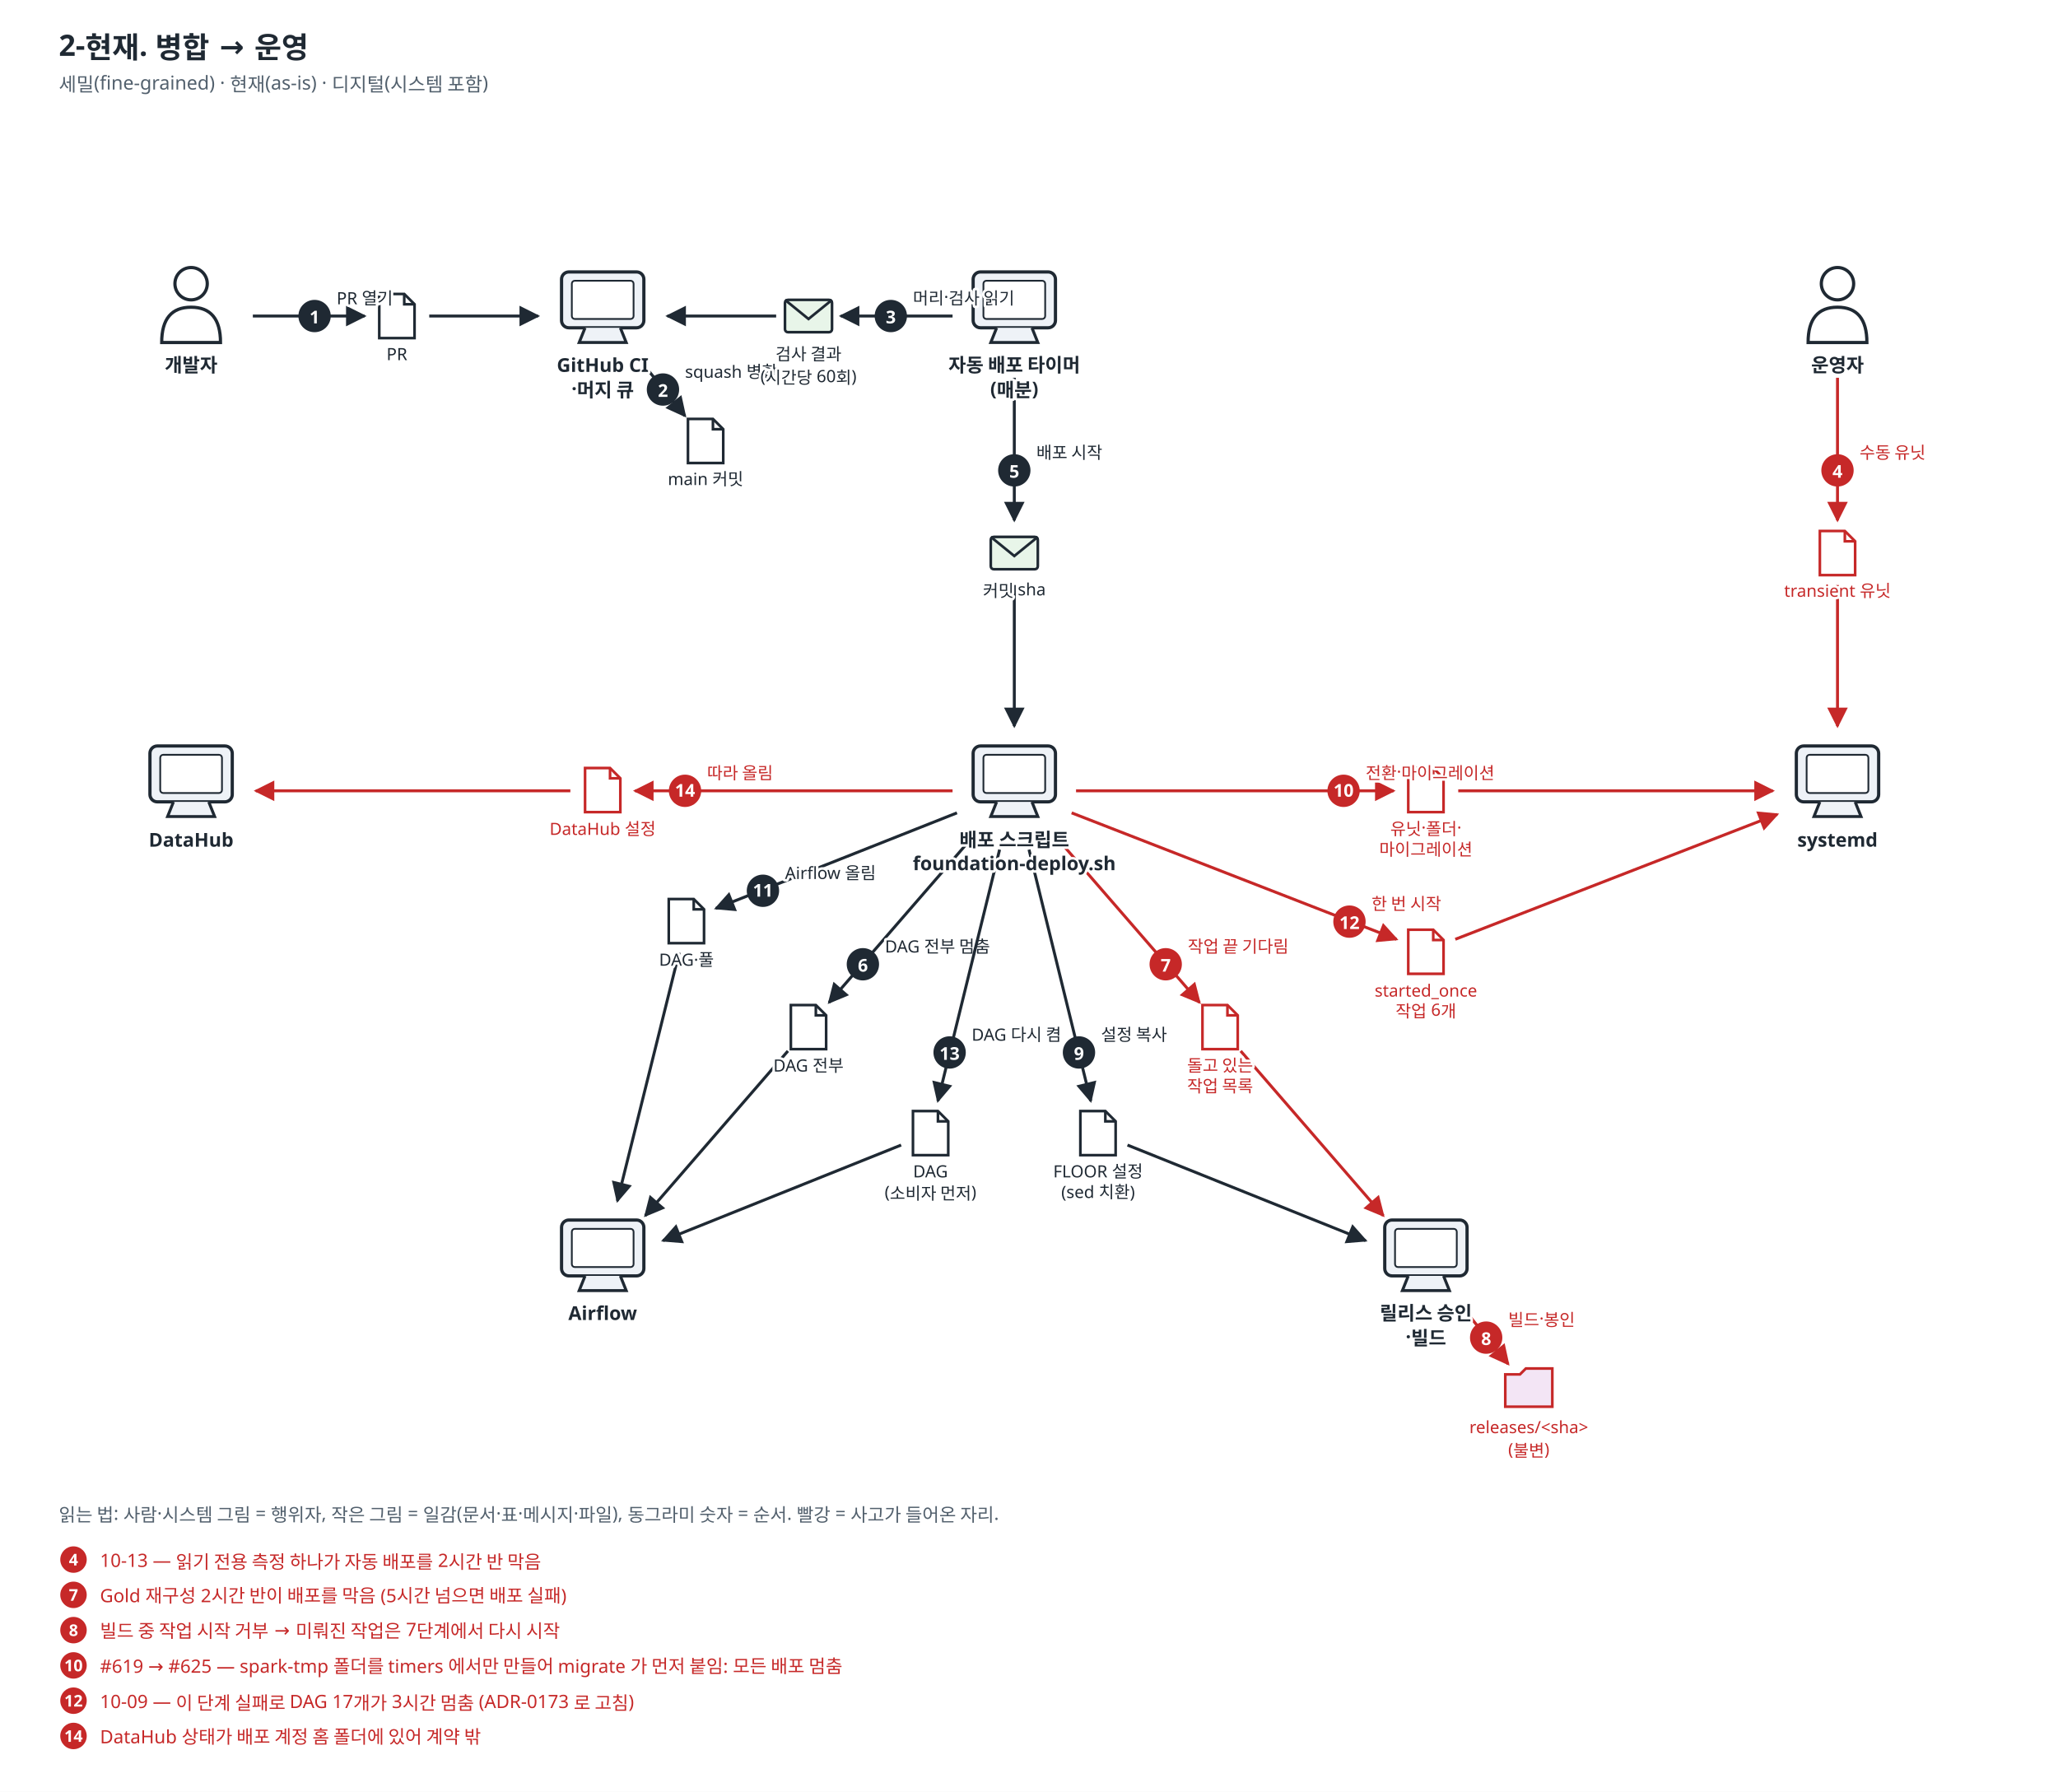
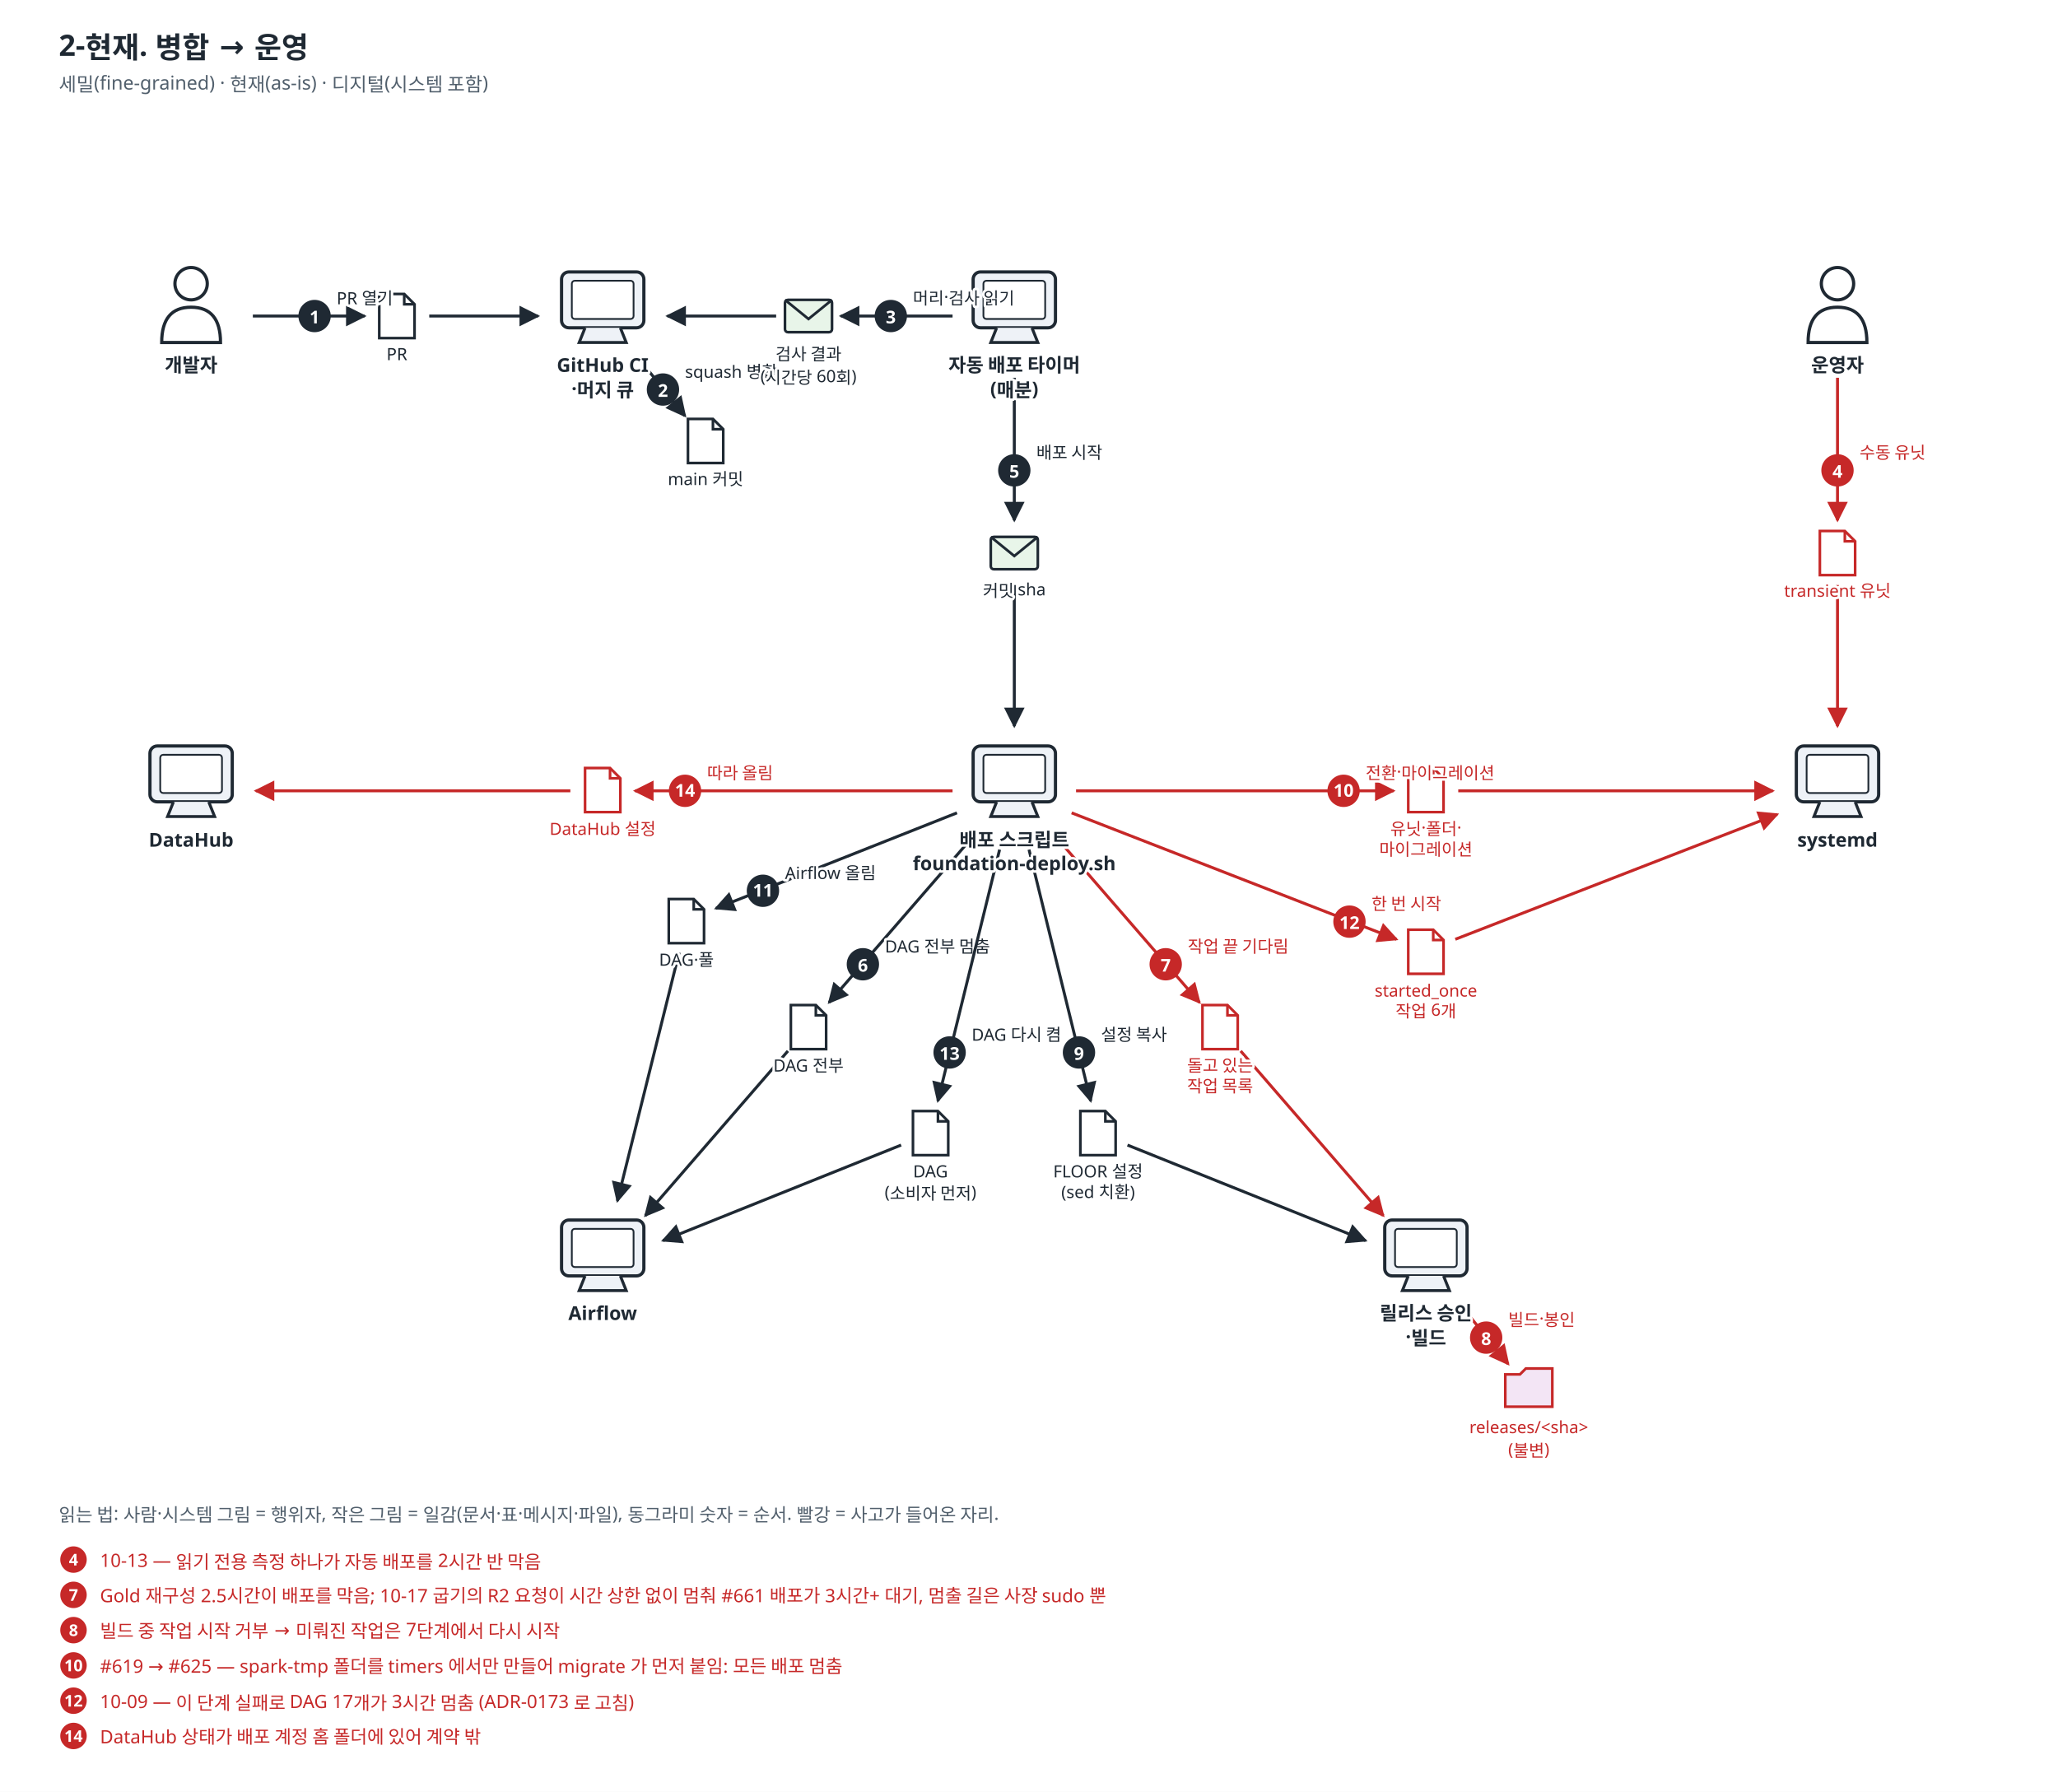
<svg xmlns="http://www.w3.org/2000/svg" viewBox="0 0 1400 1219" width="1400" height="1219" font-family="Pretendard, 'Noto Sans KR', 'Malgun Gothic', 'Apple SD Gothic Neo', sans-serif" role="img" aria-labelledby="t">
  <defs>
    <marker id="arr" viewBox="0 0 10 10" refX="9" refY="5" markerWidth="7" markerHeight="7" orient="auto-start-reverse">
      <path d="M0 0 L10 5 L0 10 z" fill="#1f2933" />
    </marker>
    <marker id="arrRed" viewBox="0 0 10 10" refX="9" refY="5" markerWidth="7" markerHeight="7" orient="auto-start-reverse">
      <path d="M0 0 L10 5 L0 10 z" fill="#c62828" />
    </marker>
  </defs>
  <rect width="100%" height="100%" fill="#ffffff" />
  <text x="40" y="38" font-size="20" font-weight="bold" fill="#1f2933" text-anchor="start" stroke="#ffffff" stroke-width="3.5" paint-order="stroke" stroke-linejoin="round">2-현재. 병합 → 운영</text>
  <text x="40" y="62" font-size="13" font-weight="normal" fill="#52606d" text-anchor="start" stroke="#ffffff" stroke-width="3.5" paint-order="stroke" stroke-linejoin="round">세밀(fine-grained) · 현재(as-is) · 디지털(시스템 포함)</text>
  <circle cx="130" cy="193" r="11" fill="#fff" stroke="#1f2933" stroke-width="2.2" />
  <path d="M110 233 Q110 209 130 209 Q150 209 150 233 Z" fill="#fff" stroke="#1f2933" stroke-width="2.2" />
  <rect x="382" y="185" width="56" height="38" rx="5" fill="#eef2f7" stroke="#1f2933" stroke-width="2.2" />
  <rect x="389" y="191" width="42" height="26" rx="2" fill="#fff" stroke="#1f2933" stroke-width="1.2" />
  <path d="M398 223 L394 233 L426 233 L422 223" fill="#eef2f7" stroke="#1f2933" stroke-width="2" />
  <rect x="662" y="185" width="56" height="38" rx="5" fill="#eef2f7" stroke="#1f2933" stroke-width="2.2" />
  <rect x="669" y="191" width="42" height="26" rx="2" fill="#fff" stroke="#1f2933" stroke-width="1.2" />
  <path d="M678 223 L674 233 L706 233 L702 223" fill="#eef2f7" stroke="#1f2933" stroke-width="2" />
  <circle cx="1250" cy="193" r="11" fill="#fff" stroke="#1f2933" stroke-width="2.2" />
  <path d="M1230 233 Q1230 209 1250 209 Q1270 209 1270 233 Z" fill="#fff" stroke="#1f2933" stroke-width="2.2" />
  <rect x="1222" y="507.5" width="56" height="38" rx="5" fill="#eef2f7" stroke="#1f2933" stroke-width="2.2" />
  <rect x="1229" y="513.5" width="42" height="26" rx="2" fill="#fff" stroke="#1f2933" stroke-width="1.2" />
  <path d="M1238 545.5 L1234 555.5 L1266 555.5 L1262 545.5" fill="#eef2f7" stroke="#1f2933" stroke-width="2" />
  <rect x="662" y="507.5" width="56" height="38" rx="5" fill="#eef2f7" stroke="#1f2933" stroke-width="2.2" />
  <rect x="669" y="513.5" width="42" height="26" rx="2" fill="#fff" stroke="#1f2933" stroke-width="1.2" />
  <path d="M678 545.5 L674 555.5 L706 555.5 L702 545.5" fill="#eef2f7" stroke="#1f2933" stroke-width="2" />
  <rect x="382" y="830" width="56" height="38" rx="5" fill="#eef2f7" stroke="#1f2933" stroke-width="2.2" />
  <rect x="389" y="836" width="42" height="26" rx="2" fill="#fff" stroke="#1f2933" stroke-width="1.2" />
  <path d="M398 868 L394 878 L426 878 L422 868" fill="#eef2f7" stroke="#1f2933" stroke-width="2" />
  <rect x="942" y="830" width="56" height="38" rx="5" fill="#eef2f7" stroke="#1f2933" stroke-width="2.2" />
  <rect x="949" y="836" width="42" height="26" rx="2" fill="#fff" stroke="#1f2933" stroke-width="1.2" />
  <path d="M958 868 L954 878 L986 878 L982 868" fill="#eef2f7" stroke="#1f2933" stroke-width="2" />
  <rect x="102" y="507.5" width="56" height="38" rx="5" fill="#eef2f7" stroke="#1f2933" stroke-width="2.2" />
  <rect x="109" y="513.5" width="42" height="26" rx="2" fill="#fff" stroke="#1f2933" stroke-width="1.2" />
  <path d="M118 545.5 L114 555.5 L146 555.5 L142 545.5" fill="#eef2f7" stroke="#1f2933" stroke-width="2" />
  <line x1="172" y1="215" x2="248" y2="215" stroke="#1f2933" stroke-width="2" marker-end="url(#arr)" />
  <line x1="292" y1="215" x2="366" y2="215" stroke="#1f2933" stroke-width="2" marker-end="url(#arr)" />
  <path d="M258.0 200.0 L275.0 200.0 L282.0 207.0 L282.0 230.0 L258.0 230.0 Z" fill="#fff" stroke="#1f2933" stroke-width="1.8" />
  <path d="M275.0 200.0 L275.0 207.0 L282.0 207.0" fill="none" stroke="#1f2933" stroke-width="1.8" />
  <text x="270" y="245" font-size="11.5" font-weight="normal" fill="#1f2933" text-anchor="middle" stroke="#ffffff" stroke-width="3.5" paint-order="stroke" stroke-linejoin="round">PR</text>
  <circle cx="214" cy="215" r="11" fill="#1f2933" />
  <text x="214" y="220" font-size="12" font-weight="bold" fill="#fff" text-anchor="middle">1</text>
  <text x="229" y="207" font-size="11.5" font-weight="normal" fill="#1f2933" text-anchor="start" stroke="#ffffff" stroke-width="3.5" paint-order="stroke" stroke-linejoin="round">PR 열기</text>
  <line x1="437" y1="247" x2="466" y2="283" stroke="#1f2933" stroke-width="2" marker-end="url(#arr)" />
  <path d="M468.0 285.0 L485.0 285.0 L492.0 292.0 L492.0 315.0 L468.0 315.0 Z" fill="#fff" stroke="#1f2933" stroke-width="1.8" />
  <path d="M485.0 285.0 L485.0 292.0 L492.0 292.0" fill="none" stroke="#1f2933" stroke-width="1.8" />
  <text x="480" y="330" font-size="11.5" font-weight="normal" fill="#1f2933" text-anchor="middle" stroke="#ffffff" stroke-width="3.5" paint-order="stroke" stroke-linejoin="round">main 커밋</text>
  <circle cx="451" cy="265" r="11" fill="#1f2933" />
  <text x="451" y="270" font-size="12" font-weight="bold" fill="#fff" text-anchor="middle">2</text>
  <text x="466" y="257" font-size="11.5" font-weight="normal" fill="#1f2933" text-anchor="start" stroke="#ffffff" stroke-width="3.5" paint-order="stroke" stroke-linejoin="round">squash 병합</text>
  <line x1="648" y1="215" x2="572" y2="215" stroke="#1f2933" stroke-width="2" marker-end="url(#arr)" />
  <line x1="528" y1="215" x2="454" y2="215" stroke="#1f2933" stroke-width="2" marker-end="url(#arr)" />
  <rect x="534.0" y="204.0" width="32" height="22" rx="2" fill="#e8f5e9" stroke="#1f2933" stroke-width="1.8" />
  <path d="M534.0 204.0 L550.0 217.0 L566.0 204.0" fill="none" stroke="#1f2933" stroke-width="1.8" />
  <text x="550" y="245" font-size="11.5" font-weight="normal" fill="#1f2933" text-anchor="middle" stroke="#ffffff" stroke-width="3.5" paint-order="stroke" stroke-linejoin="round">검사 결과</text>
  <text x="550" y="260" font-size="11.5" font-weight="normal" fill="#1f2933" text-anchor="middle" stroke="#ffffff" stroke-width="3.5" paint-order="stroke" stroke-linejoin="round">(시간당 60회)</text>
  <circle cx="606" cy="215" r="11" fill="#1f2933" />
  <text x="606" y="220" font-size="12" font-weight="bold" fill="#fff" text-anchor="middle">3</text>
  <text x="621" y="207" font-size="11.5" font-weight="normal" fill="#1f2933" text-anchor="start" stroke="#ffffff" stroke-width="3.5" paint-order="stroke" stroke-linejoin="round">머리·검사 읽기</text>
  <line x1="1250" y1="257" x2="1250" y2="354" stroke="#c62828" stroke-width="2" marker-end="url(#arrRed)" />
  <line x1="1250" y1="398" x2="1250" y2="494" stroke="#c62828" stroke-width="2" marker-end="url(#arrRed)" />
  <path d="M1238.0 361.25 L1255.0 361.25 L1262.0 368.25 L1262.0 391.25 L1238.0 391.25 Z" fill="#fff" stroke="#c62828" stroke-width="1.8" />
  <path d="M1255.0 361.25 L1255.0 368.25 L1262.0 368.25" fill="none" stroke="#c62828" stroke-width="1.8" />
  <text x="1250" y="406" font-size="11.5" font-weight="normal" fill="#c62828" text-anchor="middle" stroke="#ffffff" stroke-width="3.5" paint-order="stroke" stroke-linejoin="round">transient 유닛</text>
  <circle cx="1250" cy="320" r="11" fill="#c62828" />
  <text x="1250" y="325" font-size="12" font-weight="bold" fill="#fff" text-anchor="middle">4</text>
  <text x="1265" y="312" font-size="11.5" font-weight="normal" fill="#c62828" text-anchor="start" stroke="#ffffff" stroke-width="3.5" paint-order="stroke" stroke-linejoin="round">수동 유닛</text>
  <line x1="690" y1="257" x2="690" y2="354" stroke="#1f2933" stroke-width="2" marker-end="url(#arr)" />
  <line x1="690" y1="398" x2="690" y2="494" stroke="#1f2933" stroke-width="2" marker-end="url(#arr)" />
  <rect x="674.0" y="365.25" width="32" height="22" rx="2" fill="#e8f5e9" stroke="#1f2933" stroke-width="1.8" />
  <path d="M674.0 365.25 L690.0 378.25 L706.0 365.25" fill="none" stroke="#1f2933" stroke-width="1.8" />
  <text x="690" y="406" font-size="11.5" font-weight="normal" fill="#1f2933" text-anchor="middle" stroke="#ffffff" stroke-width="3.5" paint-order="stroke" stroke-linejoin="round">커밋 sha</text>
  <circle cx="690" cy="320" r="11" fill="#1f2933" />
  <text x="690" y="325" font-size="12" font-weight="bold" fill="#fff" text-anchor="middle">5</text>
  <text x="705" y="312" font-size="11.5" font-weight="normal" fill="#1f2933" text-anchor="start" stroke="#ffffff" stroke-width="3.5" paint-order="stroke" stroke-linejoin="round">배포 시작</text>
  <line x1="662" y1="569" x2="564" y2="682" stroke="#1f2933" stroke-width="2" marker-end="url(#arr)" />
  <line x1="536" y1="715" x2="439" y2="827" stroke="#1f2933" stroke-width="2" marker-end="url(#arr)" />
  <path d="M538.0 683.75 L555.0 683.75 L562.0 690.75 L562.0 713.75 L538.0 713.75 Z" fill="#fff" stroke="#1f2933" stroke-width="1.8" />
  <path d="M555.0 683.75 L555.0 690.75 L562.0 690.75" fill="none" stroke="#1f2933" stroke-width="1.8" />
  <text x="550" y="729" font-size="11.5" font-weight="normal" fill="#1f2933" text-anchor="middle" stroke="#ffffff" stroke-width="3.5" paint-order="stroke" stroke-linejoin="round">DAG 전부</text>
  <circle cx="587" cy="656" r="11" fill="#1f2933" />
  <text x="587" y="661" font-size="12" font-weight="bold" fill="#fff" text-anchor="middle">6</text>
  <text x="602" y="648" font-size="11.5" font-weight="normal" fill="#1f2933" text-anchor="start" stroke="#ffffff" stroke-width="3.5" paint-order="stroke" stroke-linejoin="round">DAG 전부 멈춤</text>
  <line x1="718" y1="569" x2="816" y2="682" stroke="#c62828" stroke-width="2" marker-end="url(#arrRed)" />
  <line x1="844" y1="715" x2="941" y2="827" stroke="#c62828" stroke-width="2" marker-end="url(#arrRed)" />
  <path d="M818.0 683.75 L835.0 683.75 L842.0 690.75 L842.0 713.75 L818.0 713.75 Z" fill="#fff" stroke="#c62828" stroke-width="1.8" />
  <path d="M835.0 683.75 L835.0 690.75 L842.0 690.75" fill="none" stroke="#c62828" stroke-width="1.8" />
  <text x="830" y="729" font-size="11.5" font-weight="normal" fill="#c62828" text-anchor="middle" stroke="#ffffff" stroke-width="3.5" paint-order="stroke" stroke-linejoin="round">돌고 있는</text>
  <text x="830" y="743" font-size="11.5" font-weight="normal" fill="#c62828" text-anchor="middle" stroke="#ffffff" stroke-width="3.5" paint-order="stroke" stroke-linejoin="round">작업 목록</text>
  <circle cx="793" cy="656" r="11" fill="#c62828" />
  <text x="793" y="661" font-size="12" font-weight="bold" fill="#fff" text-anchor="middle">7</text>
  <text x="808" y="648" font-size="11.5" font-weight="normal" fill="#c62828" text-anchor="start" stroke="#ffffff" stroke-width="3.5" paint-order="stroke" stroke-linejoin="round">작업 끝 기다림</text>
  <line x1="997" y1="892" x2="1026" y2="928" stroke="#c62828" stroke-width="2" marker-end="url(#arrRed)" />
  <path d="M1024.0 935.0 L1034.0 935.0 L1038.0 931.0 L1056.0 931.0 L1056.0 957.0 L1024.0 957.0 Z" fill="#f3e5f5" stroke="#c62828" stroke-width="1.8" />
  <text x="1040" y="975" font-size="11.5" font-weight="normal" fill="#c62828" text-anchor="middle" stroke="#ffffff" stroke-width="3.5" paint-order="stroke" stroke-linejoin="round">releases/&lt;sha&gt;</text>
  <text x="1040" y="990" font-size="11.5" font-weight="normal" fill="#c62828" text-anchor="middle" stroke="#ffffff" stroke-width="3.5" paint-order="stroke" stroke-linejoin="round">(불변)</text>
  <circle cx="1011" cy="910" r="11" fill="#c62828" />
  <text x="1011" y="915" font-size="12" font-weight="bold" fill="#fff" text-anchor="middle">8</text>
  <text x="1026" y="902" font-size="11.5" font-weight="normal" fill="#c62828" text-anchor="start" stroke="#ffffff" stroke-width="3.5" paint-order="stroke" stroke-linejoin="round">빌드·봉인</text>
  <line x1="700" y1="578" x2="742" y2="749" stroke="#1f2933" stroke-width="2" marker-end="url(#arr)" />
  <line x1="767" y1="779" x2="929" y2="844" stroke="#1f2933" stroke-width="2" marker-end="url(#arr)" />
  <path d="M734.938 755.866 L751.938 755.866 L758.938 762.866 L758.938 785.866 L734.938 785.866 Z" fill="#fff" stroke="#1f2933" stroke-width="1.8" />
  <path d="M751.938 755.866 L751.938 762.866 L758.938 762.866" fill="none" stroke="#1f2933" stroke-width="1.8" />
  <text x="747" y="801" font-size="11.5" font-weight="normal" fill="#1f2933" text-anchor="middle" stroke="#ffffff" stroke-width="3.5" paint-order="stroke" stroke-linejoin="round">FLOOR 설정</text>
  <text x="747" y="815" font-size="11.5" font-weight="normal" fill="#1f2933" text-anchor="middle" stroke="#ffffff" stroke-width="3.5" paint-order="stroke" stroke-linejoin="round">(sed 치환)</text>
  <circle cx="734" cy="716" r="11" fill="#1f2933" />
  <text x="734" y="721" font-size="12" font-weight="bold" fill="#fff" text-anchor="middle">9</text>
  <text x="749" y="708" font-size="11.5" font-weight="normal" fill="#1f2933" text-anchor="start" stroke="#ffffff" stroke-width="3.5" paint-order="stroke" stroke-linejoin="round">설정 복사</text>
  <line x1="732" y1="538" x2="948" y2="538" stroke="#c62828" stroke-width="2" marker-end="url(#arrRed)" />
  <line x1="992" y1="538" x2="1206" y2="538" stroke="#c62828" stroke-width="2" marker-end="url(#arrRed)" />
  <path d="M958.0 522.5 L975.0 522.5 L982.0 529.5 L982.0 552.5 L958.0 552.5 Z" fill="#fff" stroke="#c62828" stroke-width="1.8" />
  <path d="M975.0 522.5 L975.0 529.5 L982.0 529.5" fill="none" stroke="#c62828" stroke-width="1.8" />
  <text x="970" y="568" font-size="11.5" font-weight="normal" fill="#c62828" text-anchor="middle" stroke="#ffffff" stroke-width="3.5" paint-order="stroke" stroke-linejoin="round">유닛·폴더·</text>
  <text x="970" y="582" font-size="11.5" font-weight="normal" fill="#c62828" text-anchor="middle" stroke="#ffffff" stroke-width="3.5" paint-order="stroke" stroke-linejoin="round">마이그레이션</text>
  <circle cx="914" cy="538" r="11" fill="#c62828" />
  <text x="914" y="542" font-size="12" font-weight="bold" fill="#fff" text-anchor="middle">10</text>
  <text x="929" y="530" font-size="11.5" font-weight="normal" fill="#c62828" text-anchor="start" stroke="#ffffff" stroke-width="3.5" paint-order="stroke" stroke-linejoin="round">전환·마이그레이션</text>
  <line x1="651" y1="553" x2="487" y2="618" stroke="#1f2933" stroke-width="2" marker-end="url(#arr)" />
  <line x1="462" y1="648" x2="420" y2="817" stroke="#1f2933" stroke-width="2" marker-end="url(#arr)" />
  <path d="M454.938 611.634 L471.938 611.634 L478.938 618.634 L478.938 641.634 L454.938 641.634 Z" fill="#fff" stroke="#1f2933" stroke-width="1.8" />
  <path d="M471.938 611.634 L471.938 618.634 L478.938 618.634" fill="none" stroke="#1f2933" stroke-width="1.8" />
  <text x="467" y="657" font-size="11.5" font-weight="normal" fill="#1f2933" text-anchor="middle" stroke="#ffffff" stroke-width="3.5" paint-order="stroke" stroke-linejoin="round">DAG·풀</text>
  <circle cx="519" cy="606" r="11" fill="#1f2933" />
  <text x="519" y="610" font-size="12" font-weight="bold" fill="#fff" text-anchor="middle">11</text>
  <text x="534" y="598" font-size="11.5" font-weight="normal" fill="#1f2933" text-anchor="start" stroke="#ffffff" stroke-width="3.5" paint-order="stroke" stroke-linejoin="round">Airflow 올림</text>
  <line x1="729" y1="553" x2="950" y2="639" stroke="#c62828" stroke-width="2" marker-end="url(#arrRed)" />
  <line x1="990" y1="639" x2="1209" y2="554" stroke="#c62828" stroke-width="2" marker-end="url(#arrRed)" />
  <path d="M958.0 632.5 L975.0 632.5 L982.0 639.5 L982.0 662.5 L958.0 662.5 Z" fill="#fff" stroke="#c62828" stroke-width="1.8" />
  <path d="M975.0 632.5 L975.0 639.5 L982.0 639.5" fill="none" stroke="#c62828" stroke-width="1.8" />
  <text x="970" y="678" font-size="11.5" font-weight="normal" fill="#c62828" text-anchor="middle" stroke="#ffffff" stroke-width="3.5" paint-order="stroke" stroke-linejoin="round">started_once</text>
  <text x="970" y="692" font-size="11.5" font-weight="normal" fill="#c62828" text-anchor="middle" stroke="#ffffff" stroke-width="3.5" paint-order="stroke" stroke-linejoin="round">작업 6개</text>
  <circle cx="918" cy="627" r="11" fill="#c62828" />
  <text x="918" y="632" font-size="12" font-weight="bold" fill="#fff" text-anchor="middle">12</text>
  <text x="933" y="619" font-size="11.5" font-weight="normal" fill="#c62828" text-anchor="start" stroke="#ffffff" stroke-width="3.5" paint-order="stroke" stroke-linejoin="round">한 번 시작</text>
  <line x1="680" y1="578" x2="638" y2="749" stroke="#1f2933" stroke-width="2" marker-end="url(#arr)" />
  <line x1="613" y1="779" x2="451" y2="844" stroke="#1f2933" stroke-width="2" marker-end="url(#arr)" />
  <path d="M621.062 755.866 L638.062 755.866 L645.062 762.866 L645.062 785.866 L621.062 785.866 Z" fill="#fff" stroke="#1f2933" stroke-width="1.8" />
  <path d="M638.062 755.866 L638.062 762.866 L645.062 762.866" fill="none" stroke="#1f2933" stroke-width="1.8" />
  <text x="633" y="801" font-size="11.5" font-weight="normal" fill="#1f2933" text-anchor="middle" stroke="#ffffff" stroke-width="3.5" paint-order="stroke" stroke-linejoin="round">DAG</text>
  <text x="633" y="815" font-size="11.5" font-weight="normal" fill="#1f2933" text-anchor="middle" stroke="#ffffff" stroke-width="3.5" paint-order="stroke" stroke-linejoin="round">(소비자 먼저)</text>
  <circle cx="646" cy="716" r="11" fill="#1f2933" />
  <text x="646" y="721" font-size="12" font-weight="bold" fill="#fff" text-anchor="middle">13</text>
  <text x="661" y="708" font-size="11.5" font-weight="normal" fill="#1f2933" text-anchor="start" stroke="#ffffff" stroke-width="3.5" paint-order="stroke" stroke-linejoin="round">DAG 다시 켬</text>
  <line x1="648" y1="538" x2="432" y2="538" stroke="#c62828" stroke-width="2" marker-end="url(#arrRed)" />
  <line x1="388" y1="538" x2="174" y2="538" stroke="#c62828" stroke-width="2" marker-end="url(#arrRed)" />
  <path d="M398.0 522.5 L415.0 522.5 L422.0 529.5 L422.0 552.5 L398.0 552.5 Z" fill="#fff" stroke="#c62828" stroke-width="1.8" />
  <path d="M415.0 522.5 L415.0 529.5 L422.0 529.5" fill="none" stroke="#c62828" stroke-width="1.8" />
  <text x="410" y="568" font-size="11.5" font-weight="normal" fill="#c62828" text-anchor="middle" stroke="#ffffff" stroke-width="3.5" paint-order="stroke" stroke-linejoin="round">DataHub 설정</text>
  <circle cx="466" cy="538" r="11" fill="#c62828" />
  <text x="466" y="542" font-size="12" font-weight="bold" fill="#fff" text-anchor="middle">14</text>
  <text x="481" y="530" font-size="11.5" font-weight="normal" fill="#c62828" text-anchor="start" stroke="#ffffff" stroke-width="3.5" paint-order="stroke" stroke-linejoin="round">따라 올림</text>
  <text x="130" y="253" font-size="13" font-weight="bold" fill="#1f2933" text-anchor="middle" stroke="#ffffff" stroke-width="3.5" paint-order="stroke" stroke-linejoin="round">개발자</text>
  <text x="410" y="253" font-size="13" font-weight="bold" fill="#1f2933" text-anchor="middle" stroke="#ffffff" stroke-width="3.5" paint-order="stroke" stroke-linejoin="round">GitHub CI</text>
  <text x="410" y="269" font-size="13" font-weight="bold" fill="#1f2933" text-anchor="middle" stroke="#ffffff" stroke-width="3.5" paint-order="stroke" stroke-linejoin="round">·머지 큐</text>
  <text x="690" y="253" font-size="13" font-weight="bold" fill="#1f2933" text-anchor="middle" stroke="#ffffff" stroke-width="3.5" paint-order="stroke" stroke-linejoin="round">자동 배포 타이머</text>
  <text x="690" y="269" font-size="13" font-weight="bold" fill="#1f2933" text-anchor="middle" stroke="#ffffff" stroke-width="3.5" paint-order="stroke" stroke-linejoin="round">(매분)</text>
  <text x="1250" y="253" font-size="13" font-weight="bold" fill="#1f2933" text-anchor="middle" stroke="#ffffff" stroke-width="3.5" paint-order="stroke" stroke-linejoin="round">운영자</text>
  <text x="1250" y="576" font-size="13" font-weight="bold" fill="#1f2933" text-anchor="middle" stroke="#ffffff" stroke-width="3.5" paint-order="stroke" stroke-linejoin="round">systemd</text>
  <text x="690" y="576" font-size="13" font-weight="bold" fill="#1f2933" text-anchor="middle" stroke="#ffffff" stroke-width="3.5" paint-order="stroke" stroke-linejoin="round">배포 스크립트</text>
  <text x="690" y="592" font-size="13" font-weight="bold" fill="#1f2933" text-anchor="middle" stroke="#ffffff" stroke-width="3.5" paint-order="stroke" stroke-linejoin="round">foundation-deploy.sh</text>
  <text x="410" y="898" font-size="13" font-weight="bold" fill="#1f2933" text-anchor="middle" stroke="#ffffff" stroke-width="3.5" paint-order="stroke" stroke-linejoin="round">Airflow</text>
  <text x="970" y="898" font-size="13" font-weight="bold" fill="#1f2933" text-anchor="middle" stroke="#ffffff" stroke-width="3.5" paint-order="stroke" stroke-linejoin="round">릴리스 승인</text>
  <text x="970" y="914" font-size="13" font-weight="bold" fill="#1f2933" text-anchor="middle" stroke="#ffffff" stroke-width="3.5" paint-order="stroke" stroke-linejoin="round">·빌드</text>
  <text x="130" y="576" font-size="13" font-weight="bold" fill="#1f2933" text-anchor="middle" stroke="#ffffff" stroke-width="3.5" paint-order="stroke" stroke-linejoin="round">DataHub</text>
  <text x="40" y="1035" font-size="12.5" font-weight="normal" fill="#52606d" text-anchor="start" stroke="#ffffff" stroke-width="3.5" paint-order="stroke" stroke-linejoin="round">읽는 법: 사람·시스템 그림 = 행위자, 작은 그림 = 일감(문서·표·메시지·파일), 동그라미 숫자 = 순서. 빨강 = 사고가 들어온 자리.</text>
  <circle cx="50" cy="1061" r="9" fill="#c62828" />
  <text x="50" y="1065" font-size="11" font-weight="bold" fill="#fff" text-anchor="middle">4</text>
  <text x="68" y="1066" font-size="12.5" font-weight="normal" fill="#c62828" text-anchor="start" stroke="#ffffff" stroke-width="3.5" paint-order="stroke" stroke-linejoin="round">10-13 — 읽기 전용 측정 하나가 자동 배포를 2시간 반 막음</text>
  <circle cx="50" cy="1085" r="9" fill="#c62828" />
  <text x="50" y="1089" font-size="11" font-weight="bold" fill="#fff" text-anchor="middle">7</text>
-   <text x="68" y="1090" font-size="12.5" font-weight="normal" fill="#c62828" text-anchor="start" stroke="#ffffff" stroke-width="3.5" paint-order="stroke" stroke-linejoin="round">Gold 재구성 2시간 반이 배포를 막음 (5시간 넘으면 배포 실패)</text>
+   <text x="68" y="1090" font-size="12.5" font-weight="normal" fill="#c62828" text-anchor="start" stroke="#ffffff" stroke-width="3.5" paint-order="stroke" stroke-linejoin="round">Gold 재구성 2.5시간이 배포를 막음; 10-17 굽기의 R2 요청이 시간 상한 없이 멈춰 #661 배포가 3시간+ 대기, 멈출 길은 사장 sudo 뿐</text>
  <circle cx="50" cy="1109" r="9" fill="#c62828" />
  <text x="50" y="1113" font-size="11" font-weight="bold" fill="#fff" text-anchor="middle">8</text>
  <text x="68" y="1114" font-size="12.5" font-weight="normal" fill="#c62828" text-anchor="start" stroke="#ffffff" stroke-width="3.5" paint-order="stroke" stroke-linejoin="round">빌드 중 작업 시작 거부 → 미뤄진 작업은 7단계에서 다시 시작</text>
  <circle cx="50" cy="1133" r="9" fill="#c62828" />
  <text x="50" y="1137" font-size="11" font-weight="bold" fill="#fff" text-anchor="middle">10</text>
  <text x="68" y="1138" font-size="12.5" font-weight="normal" fill="#c62828" text-anchor="start" stroke="#ffffff" stroke-width="3.5" paint-order="stroke" stroke-linejoin="round">#619 → #625 — spark-tmp 폴더를 timers 에서만 만들어 migrate 가 먼저 붙임: 모든 배포 멈춤</text>
  <circle cx="50" cy="1157" r="9" fill="#c62828" />
  <text x="50" y="1161" font-size="11" font-weight="bold" fill="#fff" text-anchor="middle">12</text>
  <text x="68" y="1162" font-size="12.5" font-weight="normal" fill="#c62828" text-anchor="start" stroke="#ffffff" stroke-width="3.5" paint-order="stroke" stroke-linejoin="round">10-09 — 이 단계 실패로 DAG 17개가 3시간 멈춤 (ADR-0173 로 고침)</text>
  <circle cx="50" cy="1181" r="9" fill="#c62828" />
  <text x="50" y="1185" font-size="11" font-weight="bold" fill="#fff" text-anchor="middle">14</text>
  <text x="68" y="1186" font-size="12.5" font-weight="normal" fill="#c62828" text-anchor="start" stroke="#ffffff" stroke-width="3.5" paint-order="stroke" stroke-linejoin="round">DataHub 상태가 배포 계정 홈 폴더에 있어 계약 밖</text>
</svg>
